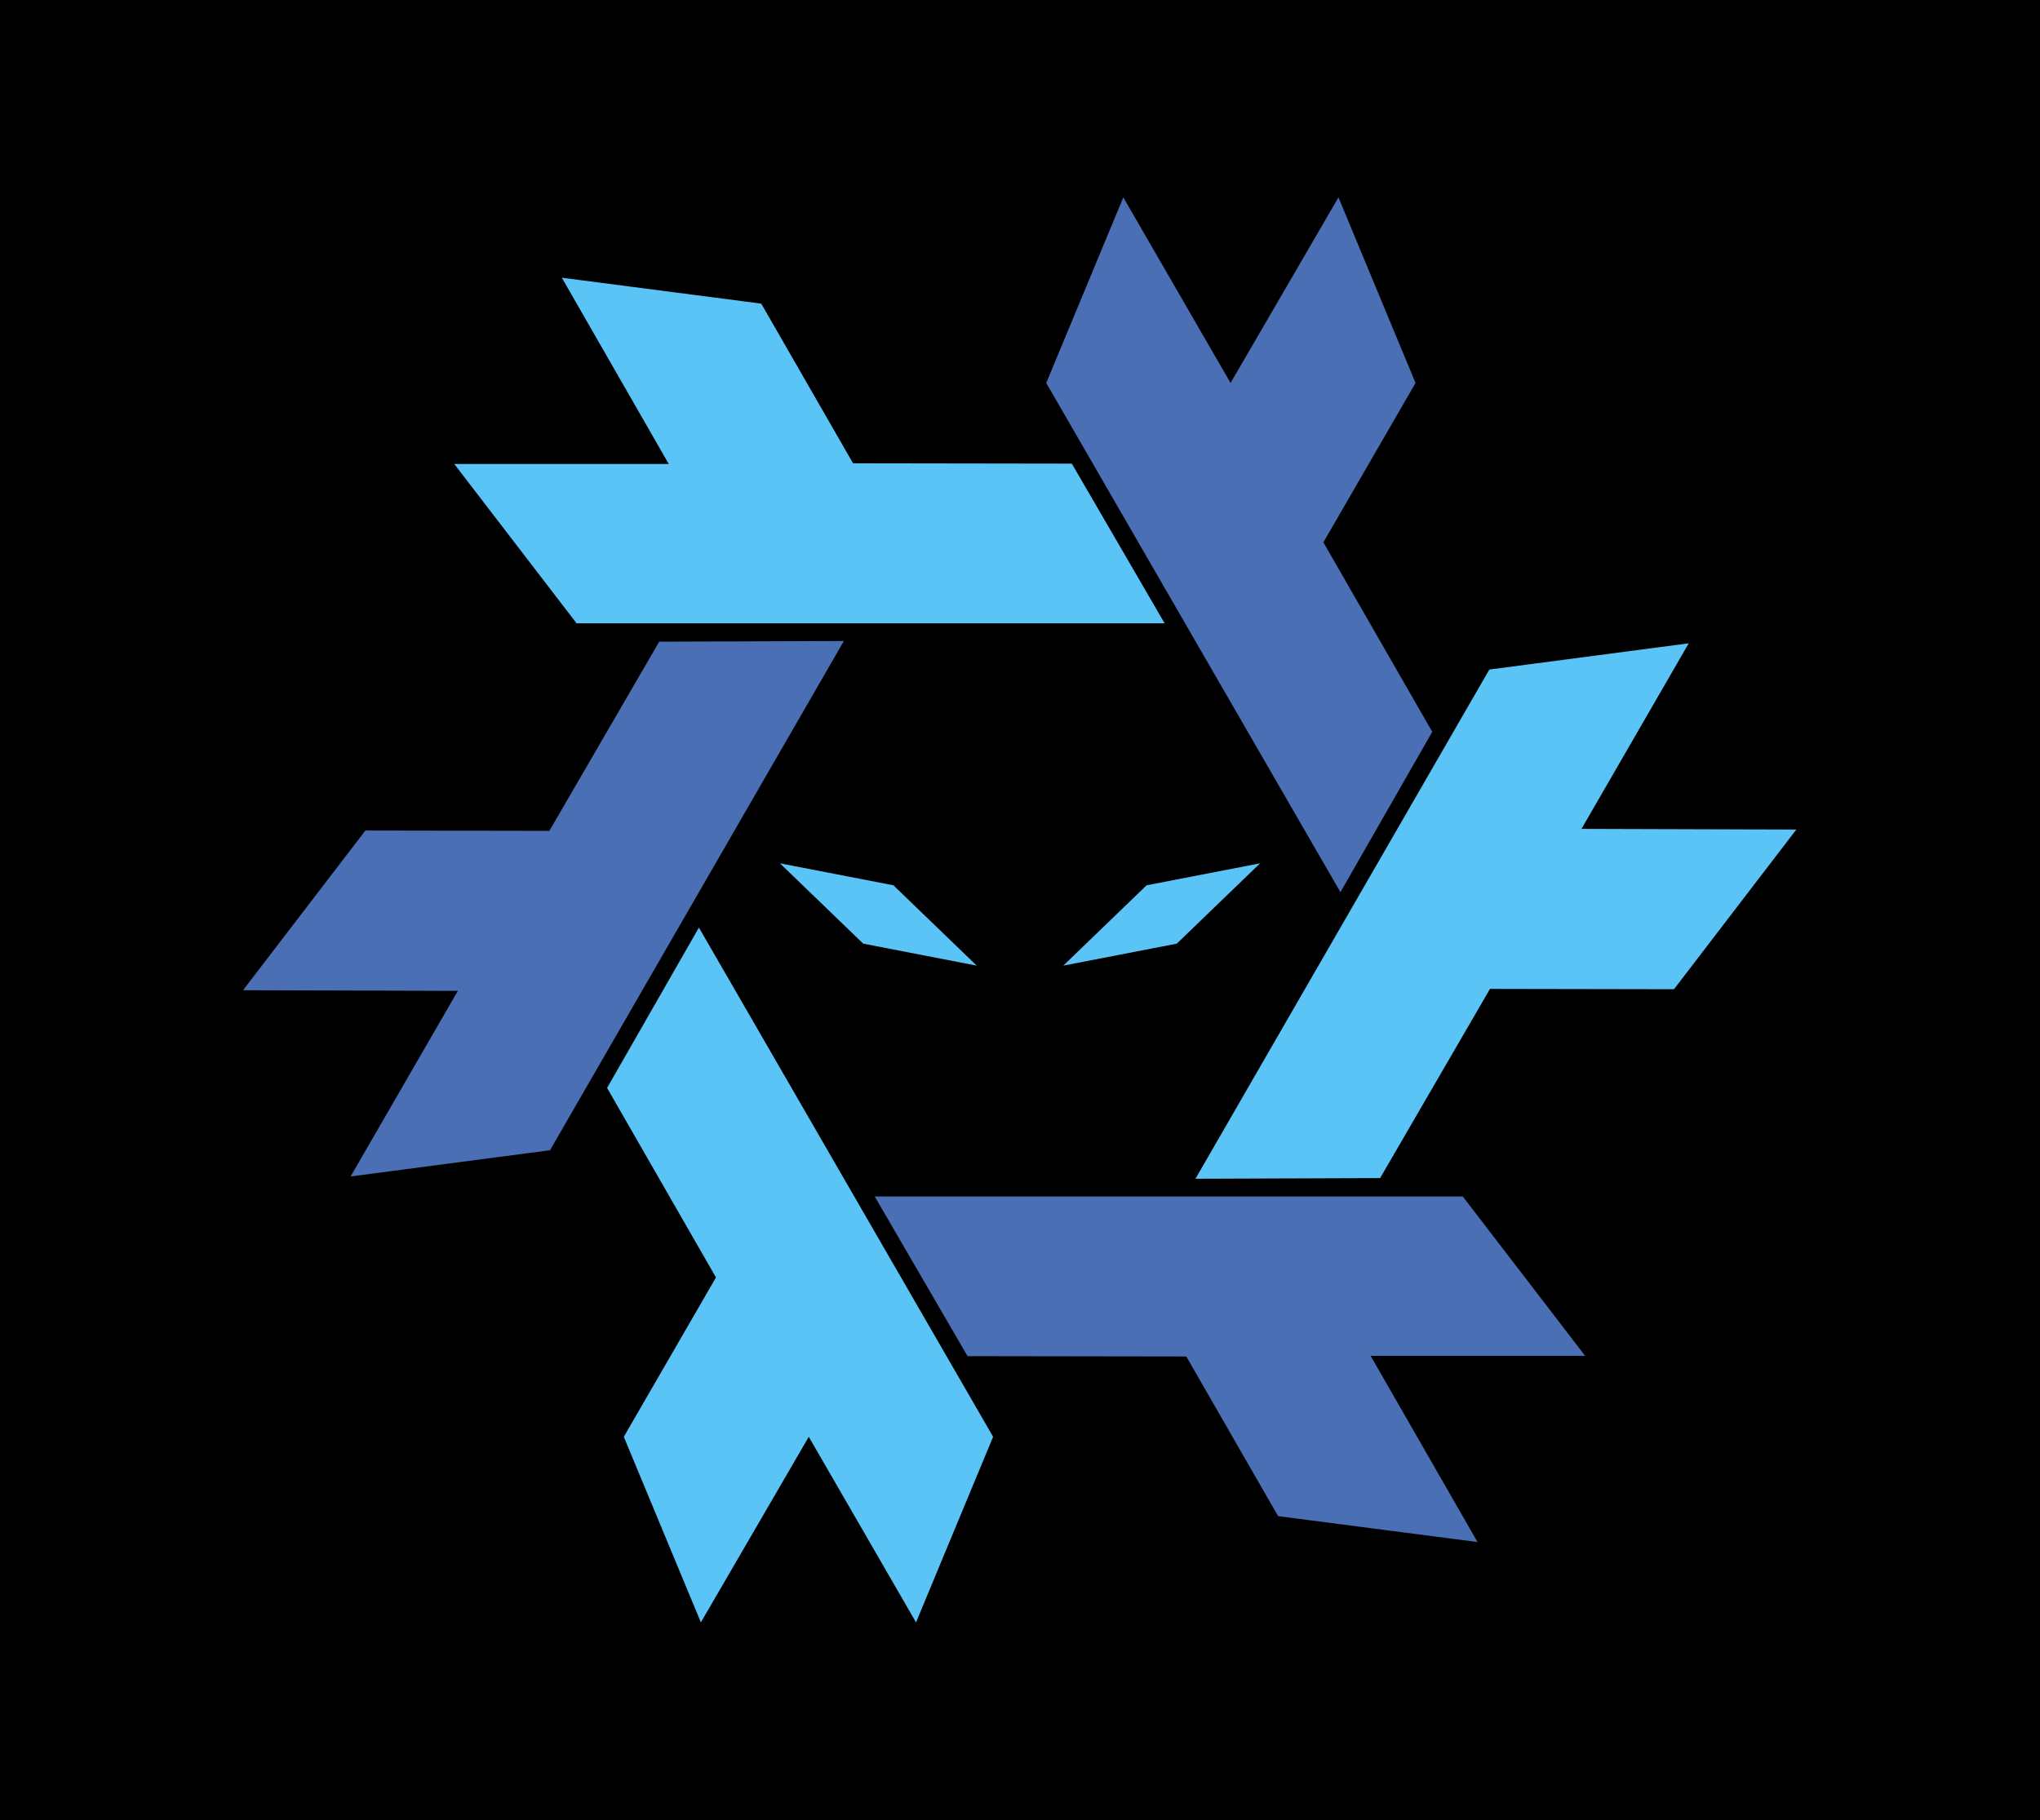
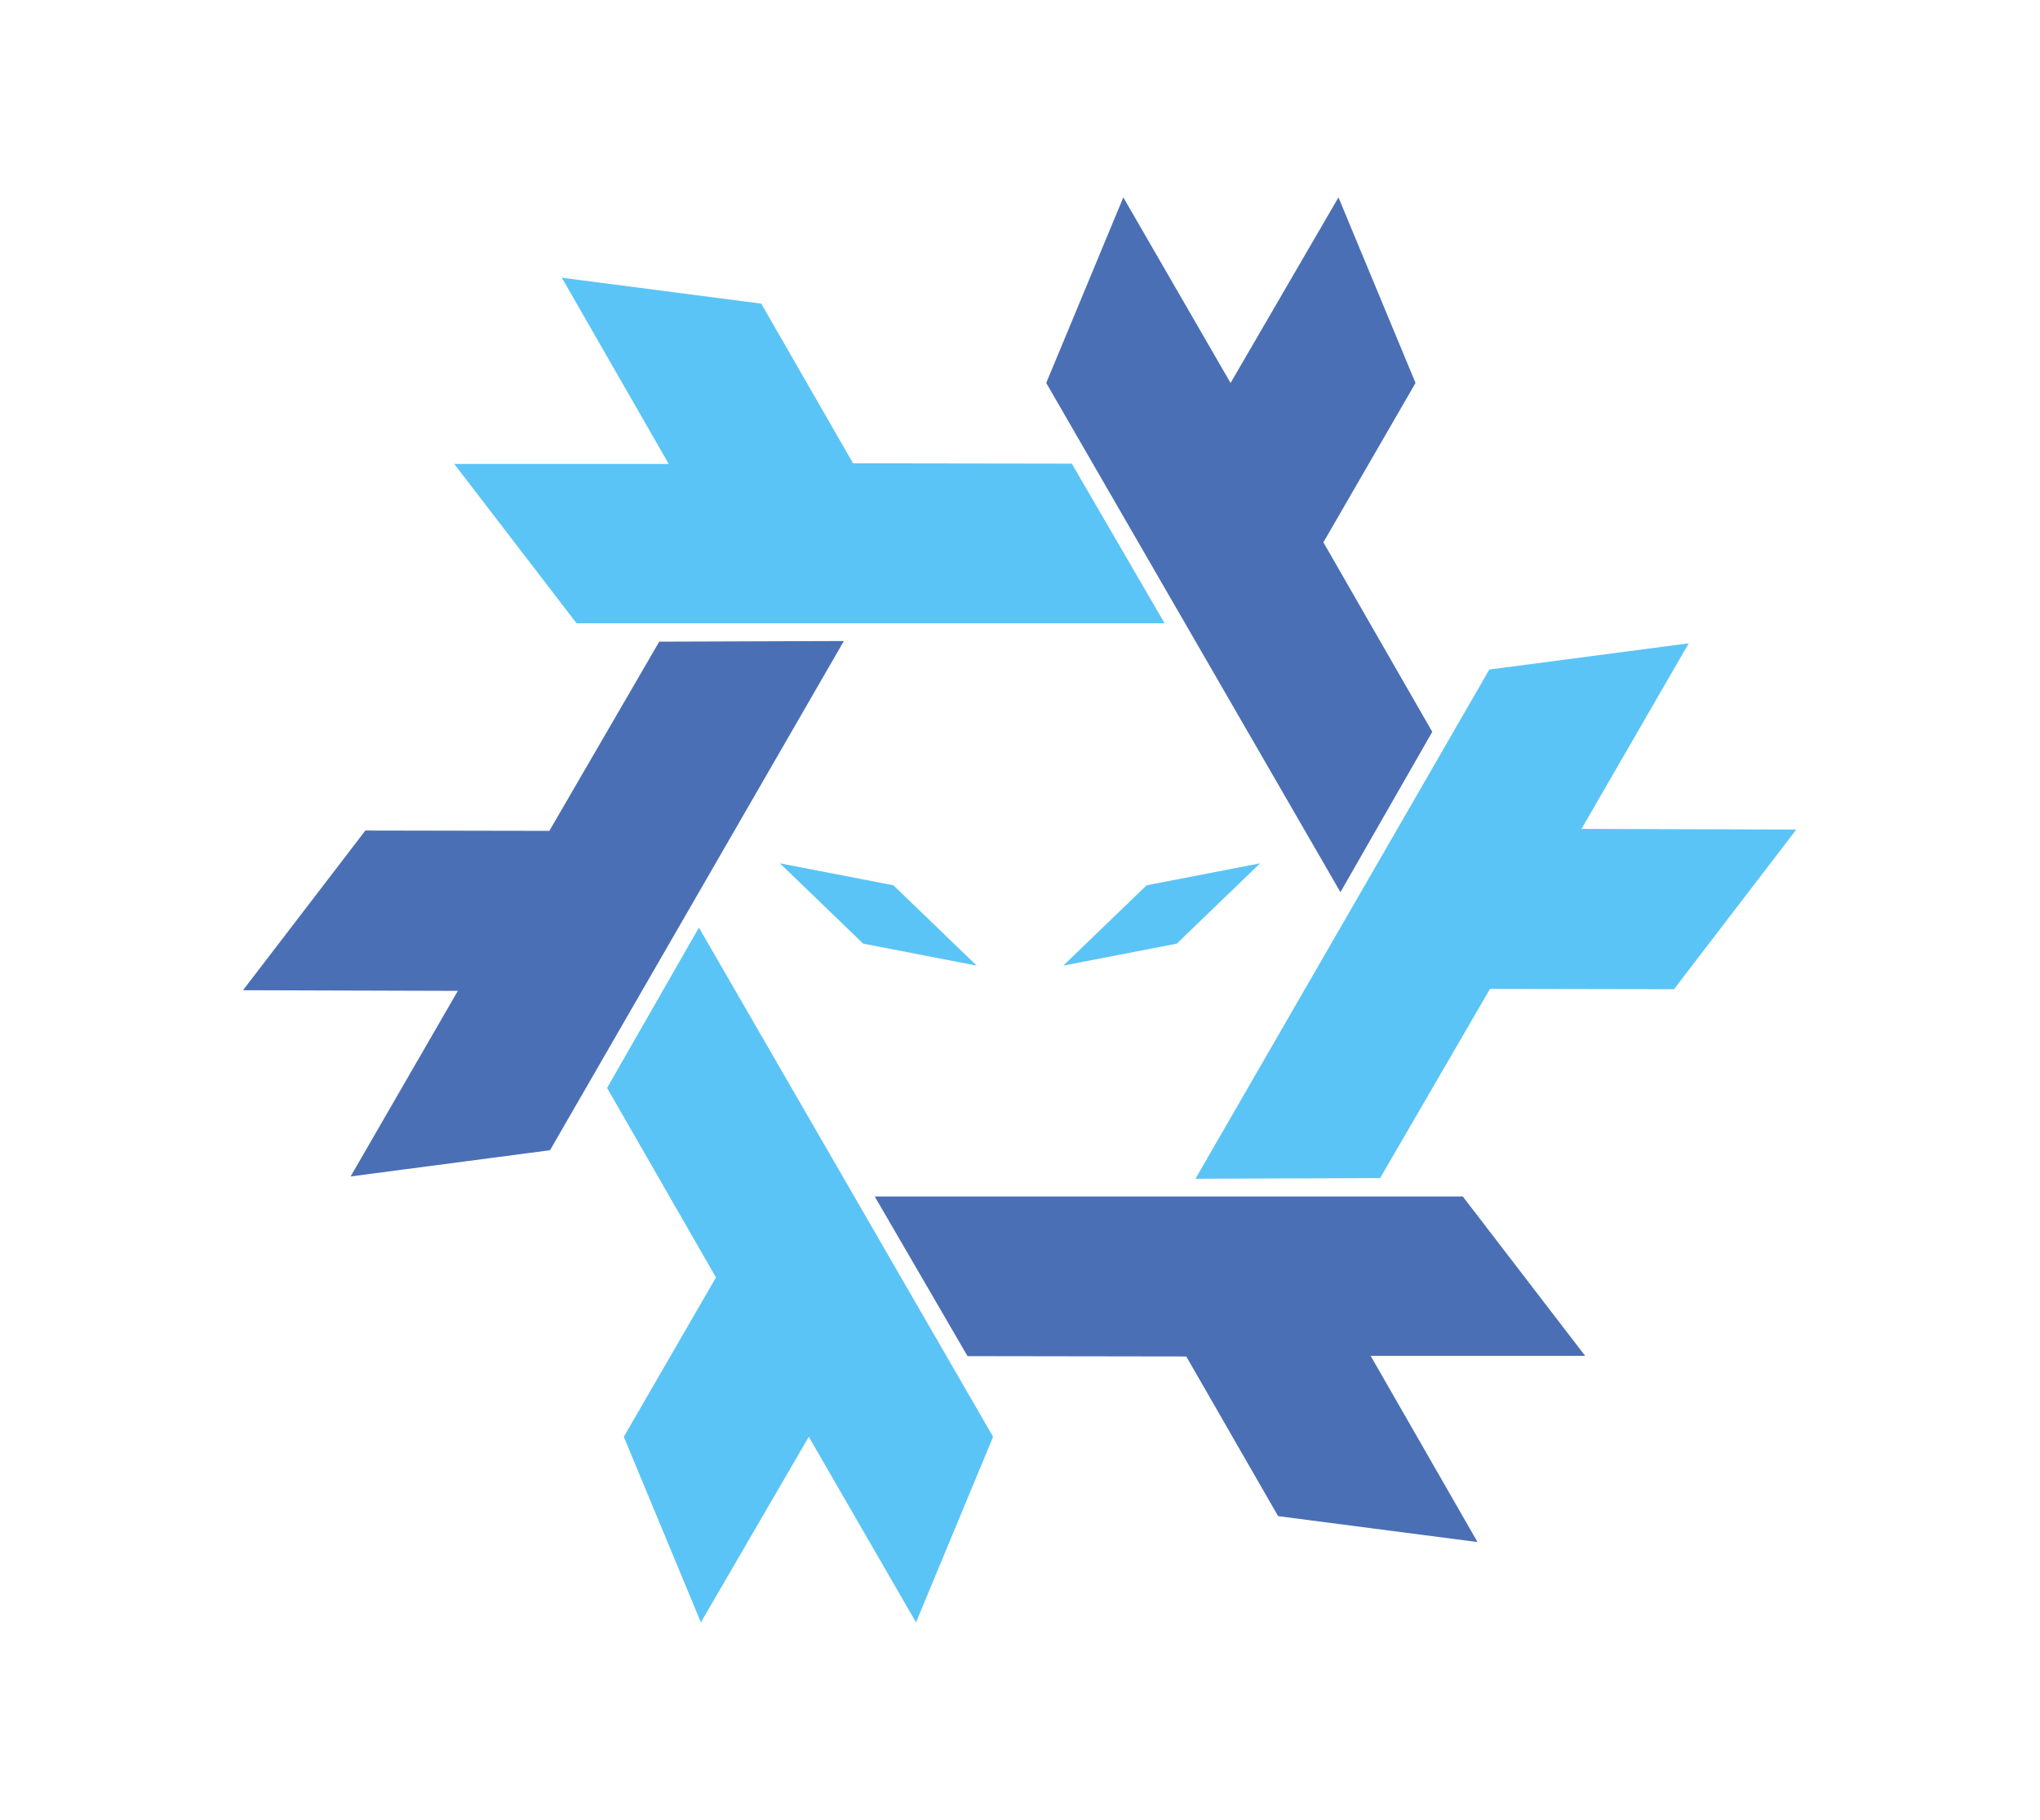
<svg xmlns="http://www.w3.org/2000/svg" viewBox="-60 -60 622 555">
-   <rect x="-70" y="-70" width="642" height="575" fill="#000" />
  <g>
    <path fill="#5bc4f6" d="M 153.1,222.9 L 242.8,378.2 L 219.3,434.8 L 186.6,378.2 L 153.7,434.8 L 130.2,378.2 L 158.3,329.6 L 125.1,271.8 Z" />
    <path fill="#5bc4f6" d="M 295.1,130.1 L 115.8,130.1 L 78.5,81.5 L 143.9,81.5 L 111.3,24.7 L 172.1,32.6 L 200.1,81.3 L 266.8,81.4 Z" />
    <path fill="#5bc4f6" d="M 304.5,299.5 L 394.1,144.2 L 454.9,136.2 L 422.2,192.8 L 487.7,193.0 L 450.4,241.7 L 394.3,241.6 L 360.8,299.3 Z" />
    <path fill="#4a6fb5" d="M 197.3,135.5 L 107.7,290.8 L 46.9,298.8 L 79.6,242.2 L 14.1,242.0 L 51.4,193.3 L 107.5,193.4 L 141.0,135.7 Z" />
    <path fill="#4a6fb5" d="M 348.7,212.1 L 259.0,56.8 L 282.5,0.2 L 315.2,56.8 L 348.1,0.2 L 371.6,56.8 L 343.5,105.4 L 376.7,163.2 Z" />
    <path fill="#4a6fb5" d="M 206.7,304.9 L 386.0,304.9 L 423.3,353.5 L 357.9,353.5 L 390.5,410.3 L 329.7,402.4 L 301.7,353.7 L 235.0,353.6 Z" />
    <path fill="#5bc4f6" d="M 177.8,203.3 L 212.4,210.0 L 237.8,234.5 L 203.2,227.8 Z" />
    <path fill="#5bc4f6" d="M 264.2,234.5 L 289.6,210.0 L 324.2,203.3 L 298.8,227.8 Z" />
  </g>
</svg>
